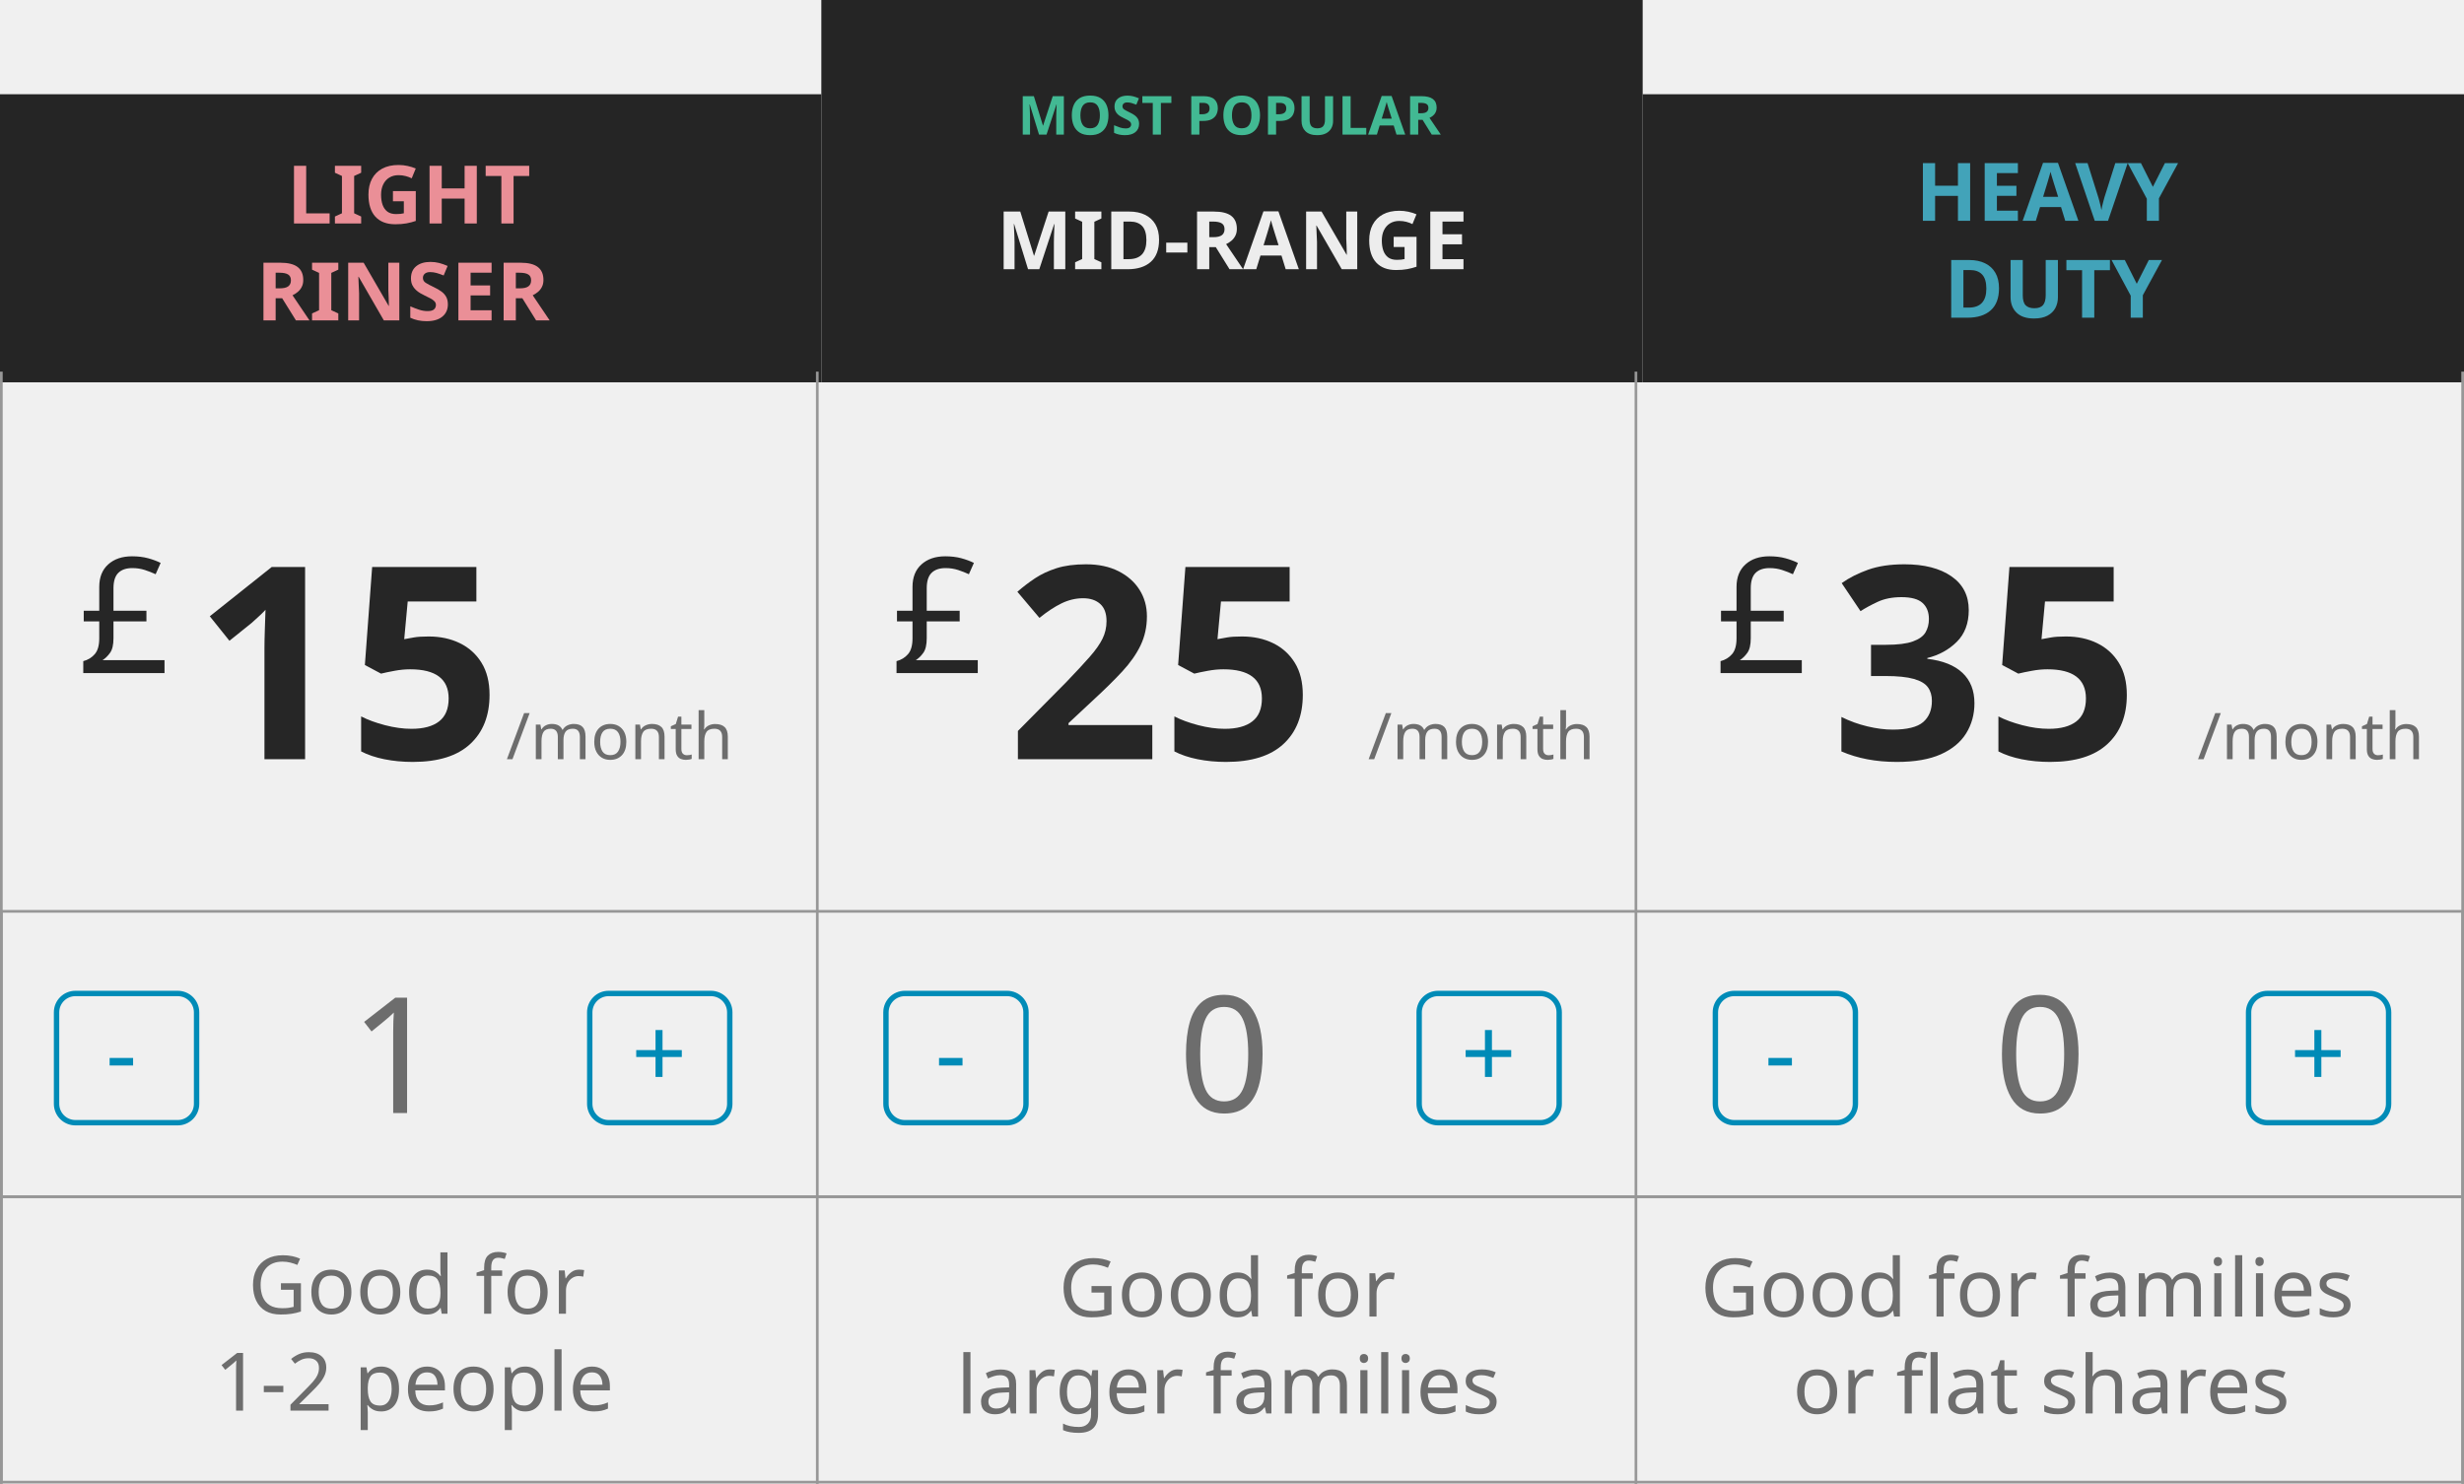
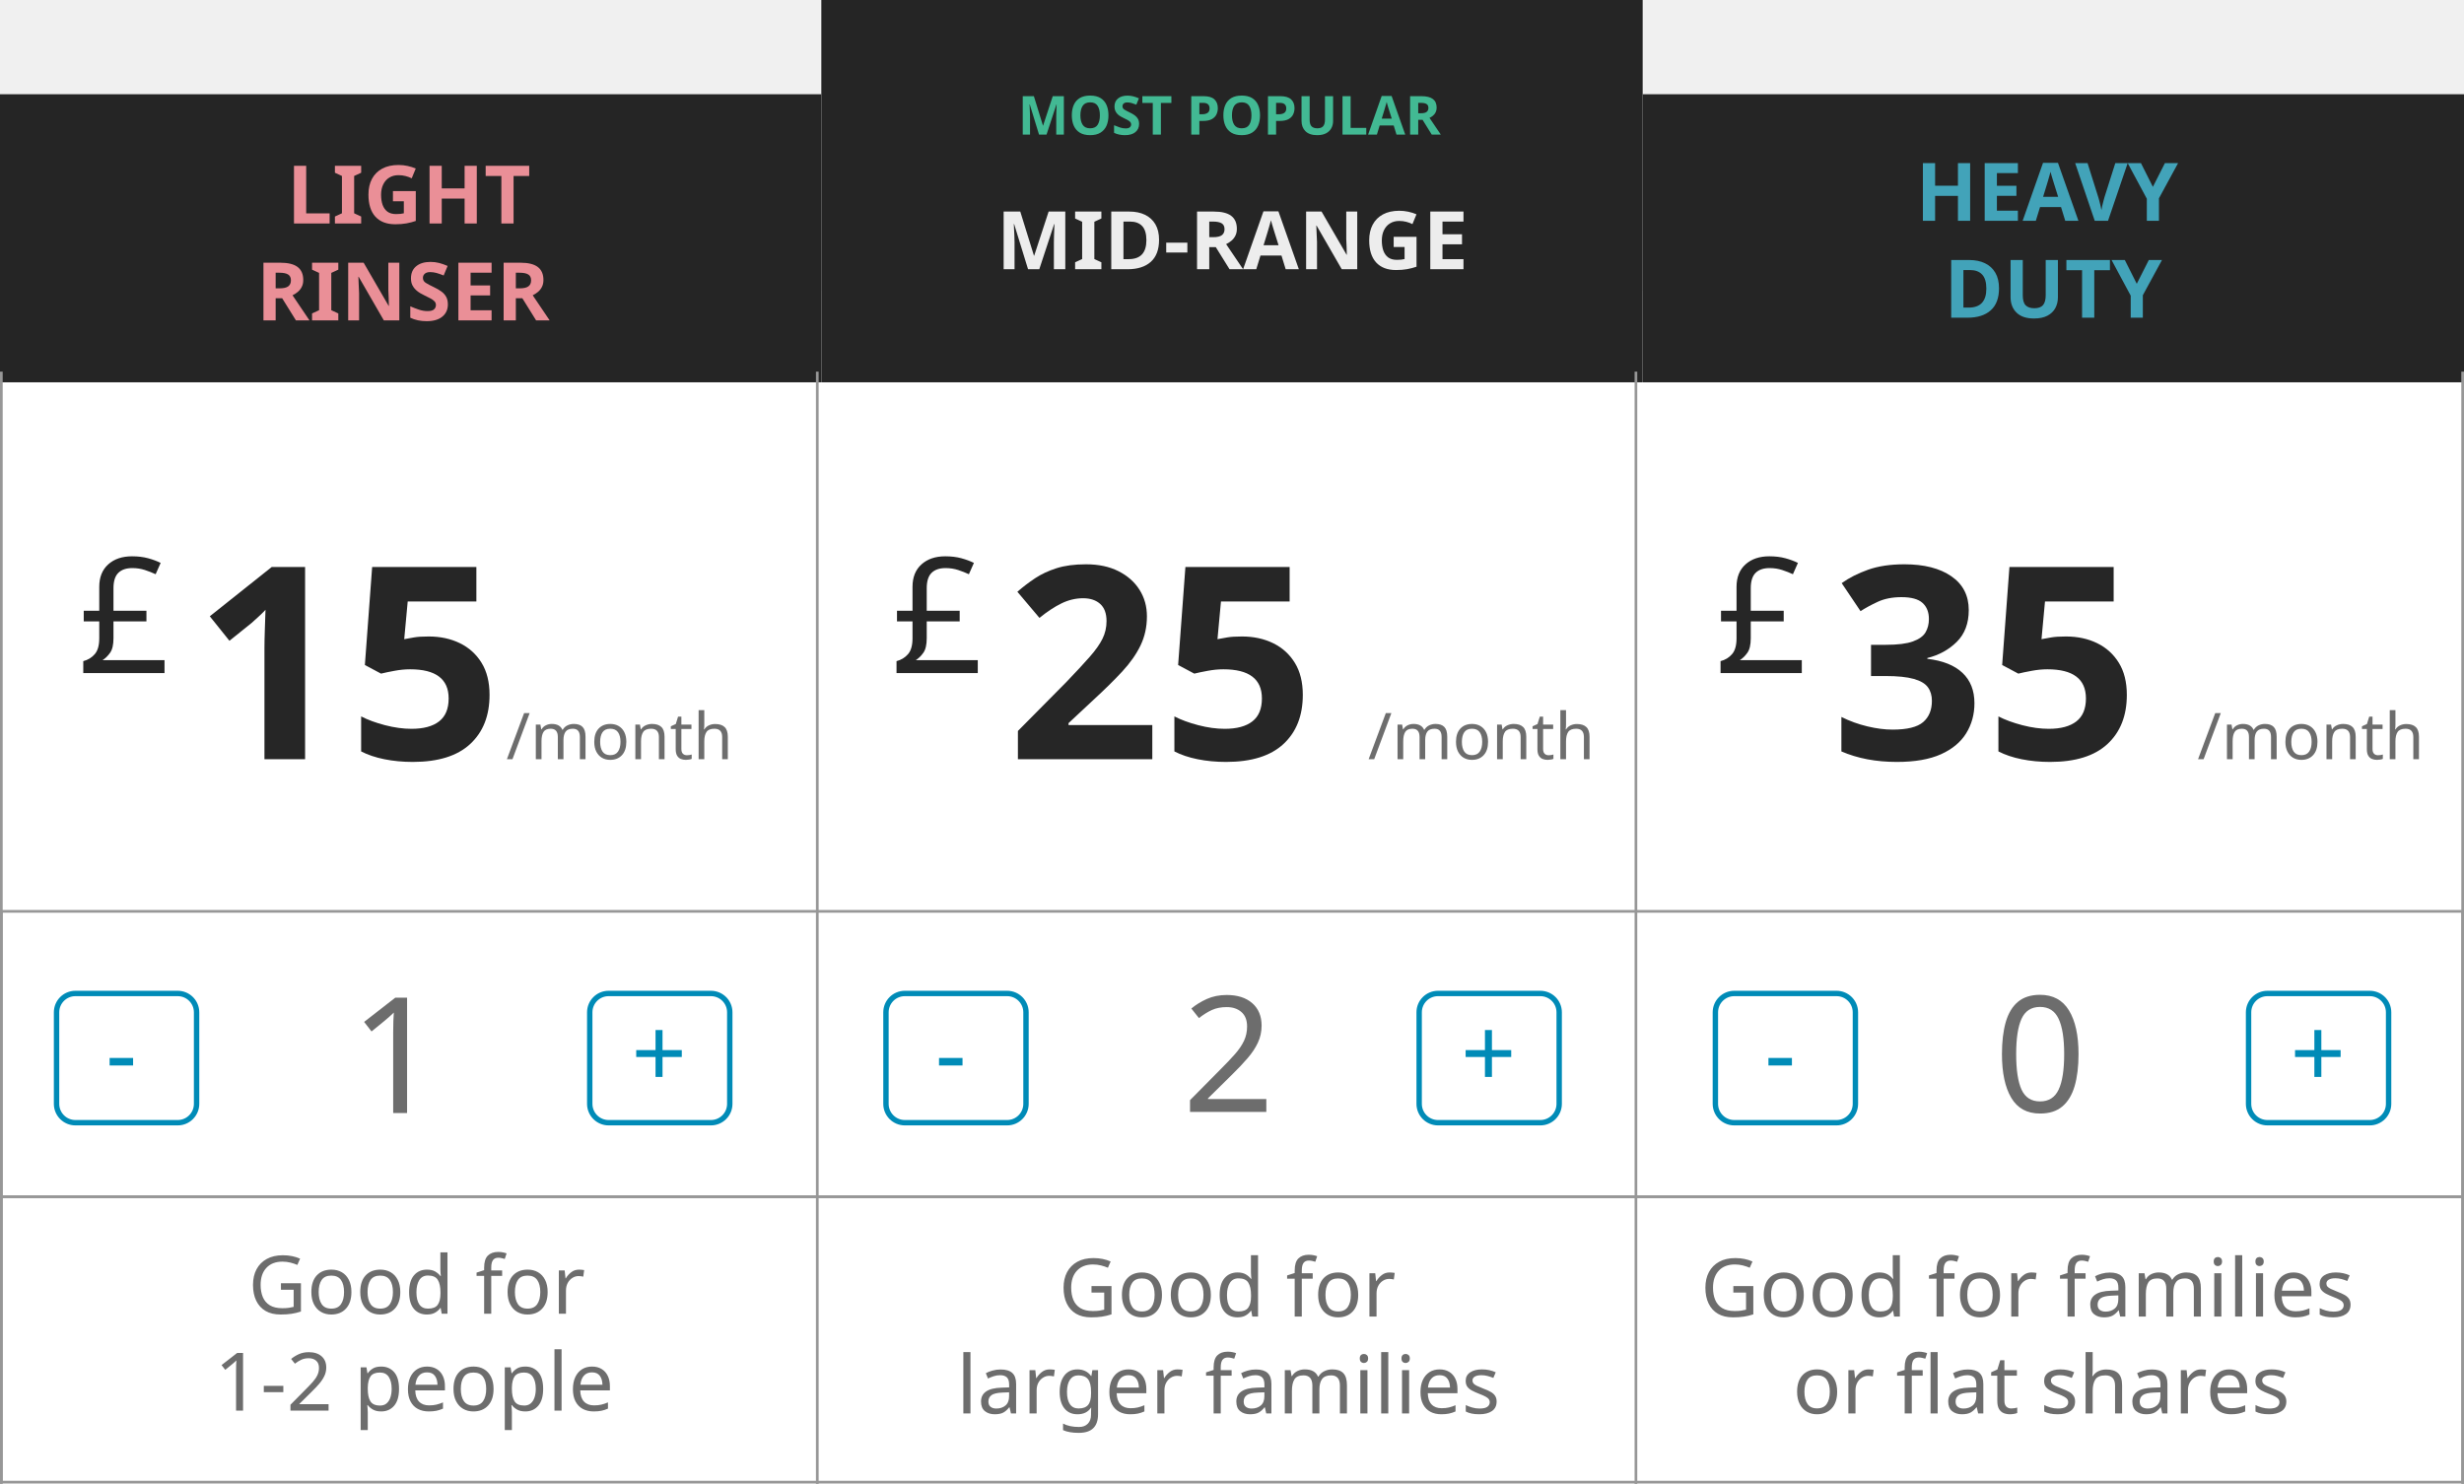
- <svg xmlns="http://www.w3.org/2000/svg" xmlns:xlink="http://www.w3.org/1999/xlink" width="915px" height="551px" viewBox="0 0 915 551" version="1.1" style="background: #FFFFFF;">
+ <svg xmlns="http://www.w3.org/2000/svg" xmlns:xlink="http://www.w3.org/1999/xlink" width="915px" height="551px" viewBox="0 0 915 551" version="1.1">
  <defs>
    <rect id="path-1" x="0" y="338" width="915" height="107" />
    <mask id="mask-2" maskContentUnits="userSpaceOnUse" maskUnits="objectBoundingBox" x="0" y="0" width="915" height="107" fill="white">
      <use xlink:href="#path-1" />
    </mask>
    <rect id="path-3" x="0" y="444" width="915" height="107" />
    <mask id="mask-4" maskContentUnits="userSpaceOnUse" maskUnits="objectBoundingBox" x="0" y="0" width="915" height="107" fill="white">
      <use xlink:href="#path-3" />
    </mask>
    <rect id="path-5" x="218" y="368" width="54" height="50" rx="8" />
    <mask id="mask-6" maskContentUnits="userSpaceOnUse" maskUnits="objectBoundingBox" x="0" y="0" width="54" height="50" fill="white">
      <use xlink:href="#path-5" />
    </mask>
    <rect id="path-7" x="20" y="368" width="54" height="50" rx="8" />
    <mask id="mask-8" maskContentUnits="userSpaceOnUse" maskUnits="objectBoundingBox" x="0" y="0" width="54" height="50" fill="white">
      <use xlink:href="#path-7" />
    </mask>
    <rect id="path-9" x="526" y="368" width="54" height="50" rx="8" />
    <mask id="mask-10" maskContentUnits="userSpaceOnUse" maskUnits="objectBoundingBox" x="0" y="0" width="54" height="50" fill="white">
      <use xlink:href="#path-9" />
    </mask>
    <rect id="path-11" x="328" y="368" width="54" height="50" rx="8" />
    <mask id="mask-12" maskContentUnits="userSpaceOnUse" maskUnits="objectBoundingBox" x="0" y="0" width="54" height="50" fill="white">
      <use xlink:href="#path-11" />
    </mask>
    <rect id="path-13" x="834" y="368" width="54" height="50" rx="8" />
    <mask id="mask-14" maskContentUnits="userSpaceOnUse" maskUnits="objectBoundingBox" x="0" y="0" width="54" height="50" fill="white">
      <use xlink:href="#path-13" />
    </mask>
    <rect id="path-15" x="636" y="368" width="54" height="50" rx="8" />
    <mask id="mask-16" maskContentUnits="userSpaceOnUse" maskUnits="objectBoundingBox" x="0" y="0" width="54" height="50" fill="white">
      <use xlink:href="#path-15" />
    </mask>
  </defs>
  <g id="Page-1" stroke="none" stroke-width="1" fill="none" fill-rule="evenodd">
    <g id="Pricing">
+       <rect id="Rectangle-4" fill="#FFFFFF" x="0" y="108" width="915" height="443" />
      <rect id="Rectangle" fill="#252525" x="0" y="35" width="305" height="107" />
      <rect id="Rectangle" fill="#252525" x="305" y="0" width="305" height="142" />
      <text id="LIGHT-RINSER" font-family="Rubik-Bold, Rubik" font-size="30" font-weight="bold" fill="#EA8F97">
        <tspan x="106.47" y="83">LIGHT</tspan>
        <tspan x="95.13" y="119">RINSER</tspan>
      </text>
      <rect id="Rectangle" fill="#252525" x="610" y="35" width="305" height="107" />
      <text id="HEAVY-DUTY" font-family="Rubik-Bold, Rubik" font-size="30" font-weight="bold" fill="#42A3B9">
        <tspan x="711.36" y="82">HEAVY</tspan>
        <tspan x="721.875" y="118">DUTY</tspan>
      </text>
      <text id="MID-RANGE" font-family="Rubik-Bold, Rubik" font-size="30" font-weight="bold" fill="#EDEDED">
        <tspan x="370" y="100">MID-RANGE</tspan>
      </text>
      <text id="MOST-POPULAR" font-family="Rubik-Bold, Rubik" font-size="20" font-weight="bold" fill="#42B993">
        <tspan x="378" y="50">MOST POPULAR</tspan>
      </text>
      <use id="Rectangle-2" stroke="#979797" mask="url(#mask-2)" stroke-width="2" xlink:href="#path-1" />
      <use id="Rectangle-2" stroke="#979797" mask="url(#mask-4)" stroke-width="2" xlink:href="#path-3" />
      <text id="15" font-family="Rubik-Bold, Rubik" font-size="100" font-weight="bold" fill="#262626">
        <tspan x="72" y="282">15</tspan>
      </text>
      <text id="£" font-family="Rubik-Regular, Rubik" font-size="60" font-weight="normal" fill="#262626">
        <tspan x="29" y="250">£</tspan>
      </text>
      <text id="/month" font-family="Rubik-Regular, Rubik" font-size="24" font-weight="normal" fill="#6D6D6D">
        <tspan x="188" y="282">/month</tspan>
      </text>
      <text id="25" font-family="Rubik-Bold, Rubik" font-size="100" font-weight="bold" fill="#262626">
        <tspan x="374" y="282">25</tspan>
      </text>
      <text id="£" font-family="Rubik-Regular, Rubik" font-size="60" font-weight="normal" fill="#262626">
        <tspan x="331" y="250">£</tspan>
      </text>
      <text id="/month" font-family="Rubik-Regular, Rubik" font-size="24" font-weight="normal" fill="#6D6D6D">
        <tspan x="508" y="282">/month</tspan>
      </text>
      <text id="35" font-family="Rubik-Bold, Rubik" font-size="100" font-weight="bold" fill="#262626">
        <tspan x="680" y="282">35</tspan>
      </text>
      <text id="£" font-family="Rubik-Regular, Rubik" font-size="60" font-weight="normal" fill="#262626">
        <tspan x="637" y="250">£</tspan>
      </text>
      <text id="/month" font-family="Rubik-Regular, Rubik" font-size="24" font-weight="normal" fill="#6D6D6D">
        <tspan x="816" y="282">/month</tspan>
      </text>
      <text id="1" font-family="Rubik-Regular, Rubik" font-size="60" font-weight="normal" fill="#6D6D6D">
        <tspan x="129.87" y="413.4">1</tspan>
      </text>
-       <text id="0" font-family="Rubik-Regular, Rubik" font-size="60" font-weight="normal" fill="#6D6D6D">
-         <tspan x="437.48" y="413">0</tspan>
+       <text id="2" font-family="Rubik-Regular, Rubik" font-size="60" font-weight="normal" fill="#6D6D6D">
+         <tspan x="439.04" y="413">2</tspan>
      </text>
      <text id="0" font-family="Rubik-Regular, Rubik" font-size="60" font-weight="normal" fill="#6D6D6D">
        <tspan x="740.48" y="413">0</tspan>
      </text>
      <text id="Good-for-1-2-people" font-family="Rubik-Regular, Rubik" font-size="30" font-weight="normal" fill="#6D6D6D">
        <tspan x="92.125" y="487.95">Good for </tspan>
        <tspan x="79.6" y="523.95">1-2 people</tspan>
      </text>
      <text id="Good-for-larger-fami" font-family="Rubik-Regular, Rubik" font-size="30" font-weight="normal" fill="#6D6D6D">
        <tspan x="393.125" y="489">Good for</tspan>
        <tspan x="355.19" y="525">larger families</tspan>
      </text>
      <text id="Good-for-families-or" font-family="Rubik-Regular, Rubik" font-size="30" font-weight="normal" fill="#6D6D6D">
        <tspan x="631.465" y="489">  Good for families </tspan>
        <tspan x="665.695" y="525">or flat shares</tspan>
      </text>
      <use id="Rectangle-3" stroke="#008BB7" mask="url(#mask-6)" stroke-width="4" xlink:href="#path-5" />
      <text id="+" font-family="Rubik-Medium, Rubik" font-size="36" font-weight="400" fill="#008BB7">
        <tspan x="234.466" y="404">+</tspan>
      </text>
      <use id="Rectangle-3" stroke="#008BB7" mask="url(#mask-8)" stroke-width="4" xlink:href="#path-7" />
      <text id="-" font-family="Rubik-Medium, Rubik" font-size="36" font-weight="400" fill="#008BB7">
        <tspan x="39.27" y="404">-</tspan>
      </text>
      <use id="Rectangle-3" stroke="#008BB7" mask="url(#mask-10)" stroke-width="4" xlink:href="#path-9" />
      <text id="+" font-family="Rubik-Medium, Rubik" font-size="36" font-weight="400" fill="#008BB7">
        <tspan x="542.466" y="404">+</tspan>
      </text>
      <use id="Rectangle-3" stroke="#008BB7" mask="url(#mask-12)" stroke-width="4" xlink:href="#path-11" />
      <text id="-" font-family="Rubik-Medium, Rubik" font-size="36" font-weight="400" fill="#008BB7">
        <tspan x="347.27" y="404">-</tspan>
      </text>
      <use id="Rectangle-3" stroke="#008BB7" mask="url(#mask-14)" stroke-width="4" xlink:href="#path-13" />
      <text id="+" font-family="Rubik-Medium, Rubik" font-size="36" font-weight="400" fill="#008BB7">
        <tspan x="850.466" y="404">+</tspan>
      </text>
      <use id="Rectangle-3" stroke="#008BB7" mask="url(#mask-16)" stroke-width="4" xlink:href="#path-15" />
      <text id="-" font-family="Rubik-Medium, Rubik" font-size="36" font-weight="400" fill="#008BB7">
        <tspan x="655.27" y="404">-</tspan>
      </text>
      <path d="M0.5,138.535 L0.5,550.664" id="Line" stroke="#979797" stroke-linecap="square" />
      <path d="M303.5,138.535 L303.5,550.664" id="Line" stroke="#979797" stroke-linecap="square" />
      <path d="M607.5,138.535 L607.5,550.664" id="Line" stroke="#979797" stroke-linecap="square" />
      <path d="M914.5,138.535 L914.5,550.664" id="Line" stroke="#979797" stroke-linecap="square" />
    </g>
  </g>
</svg>
